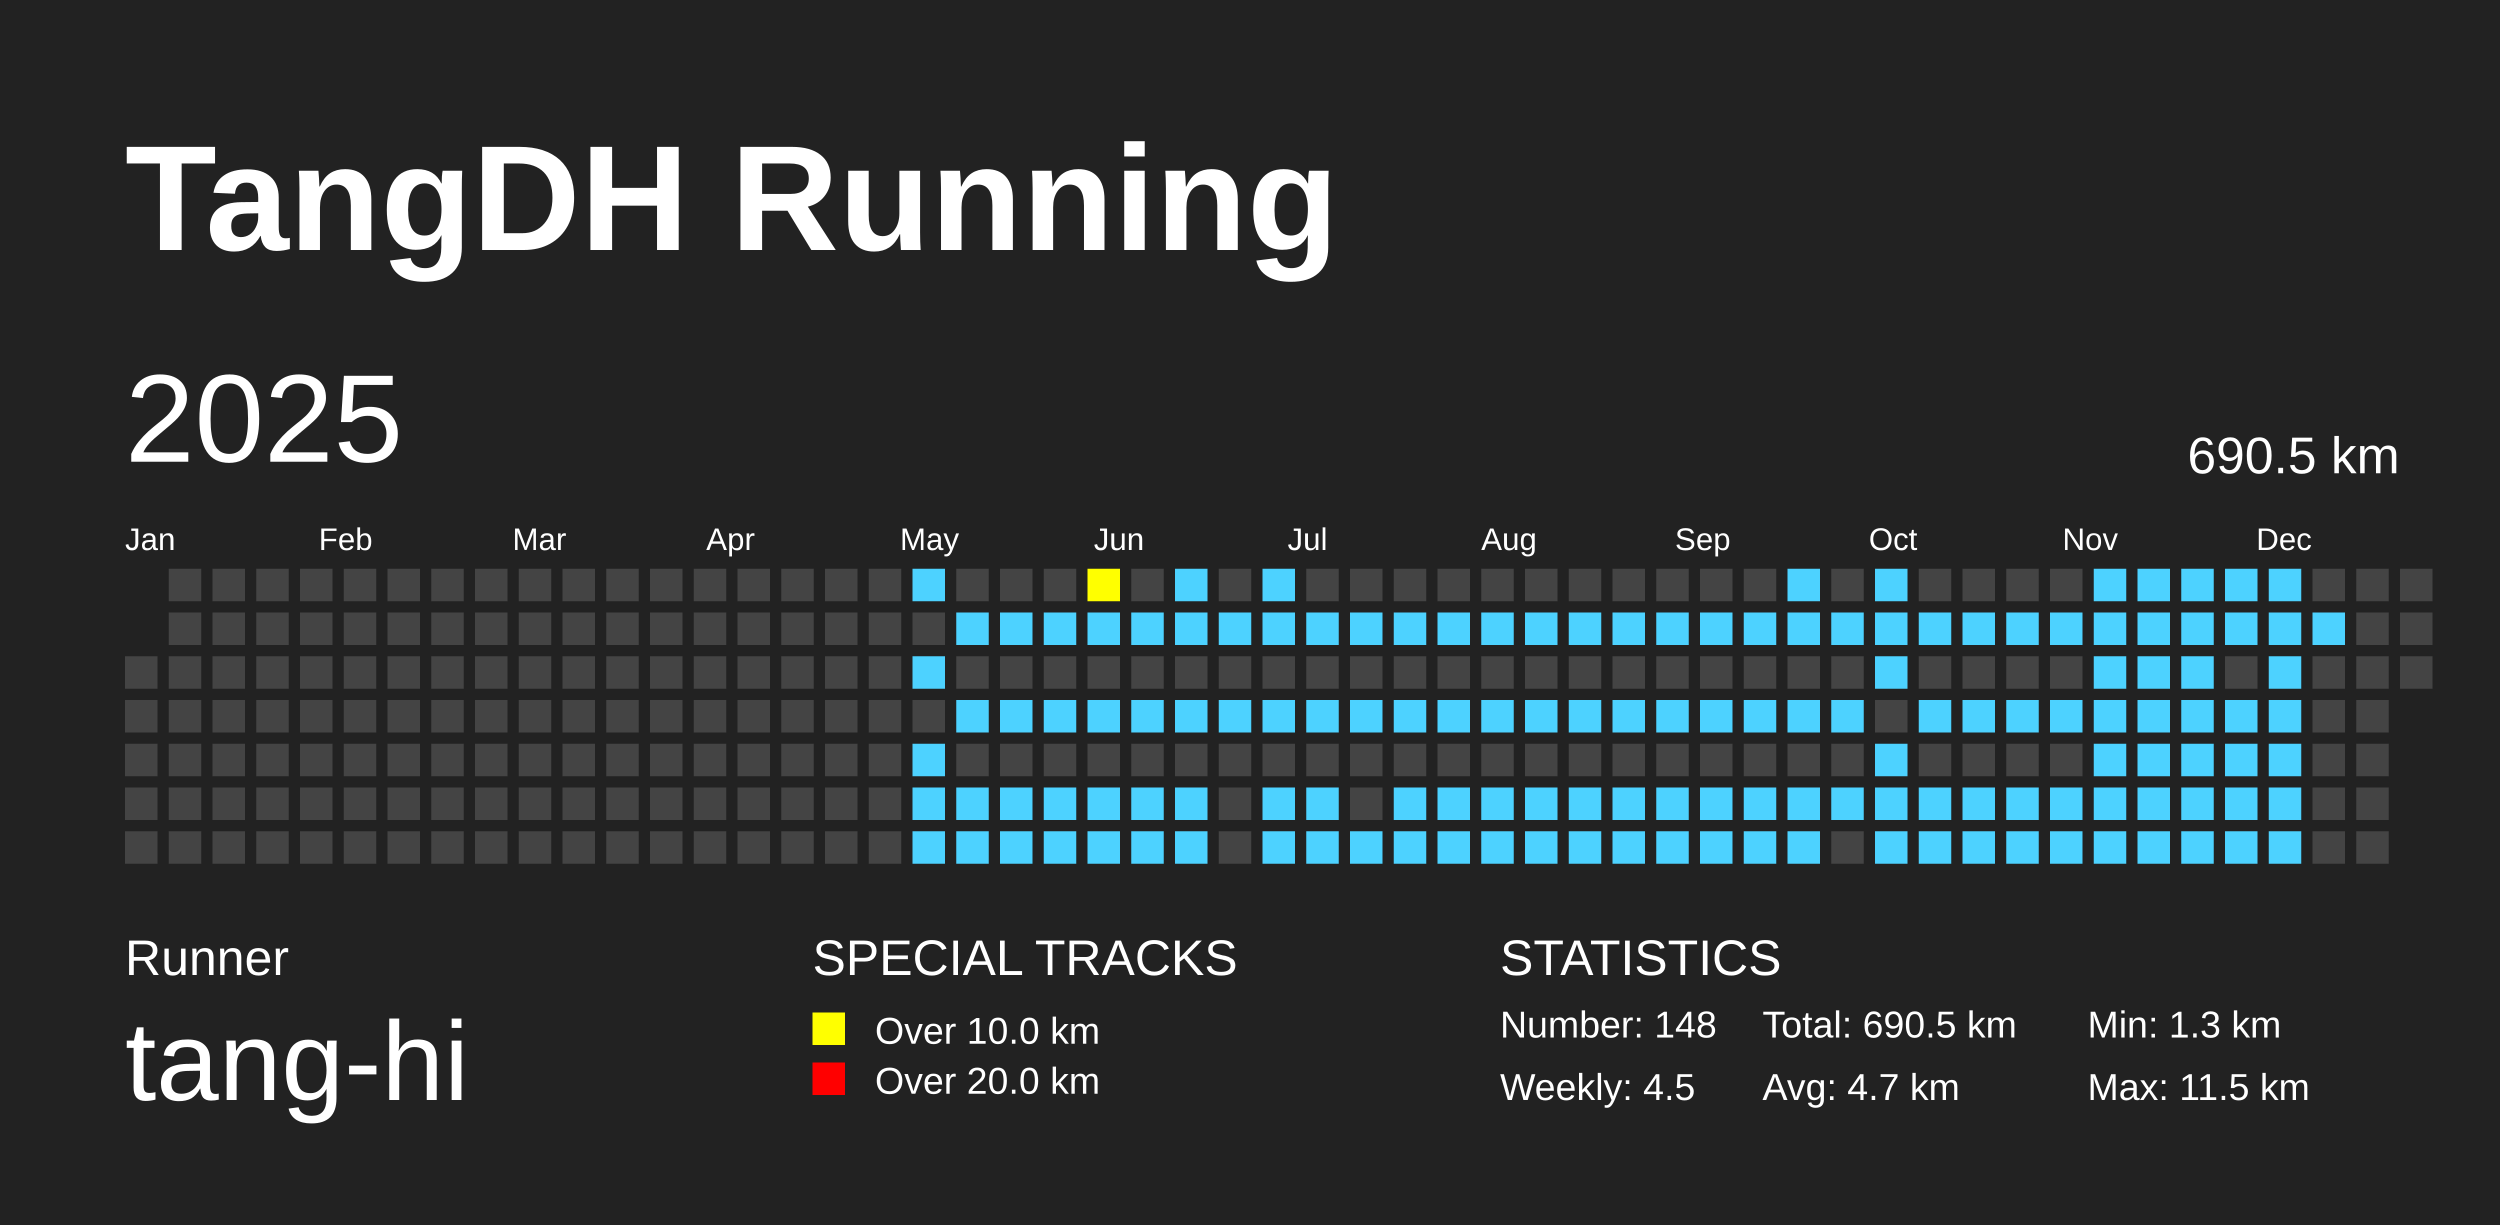
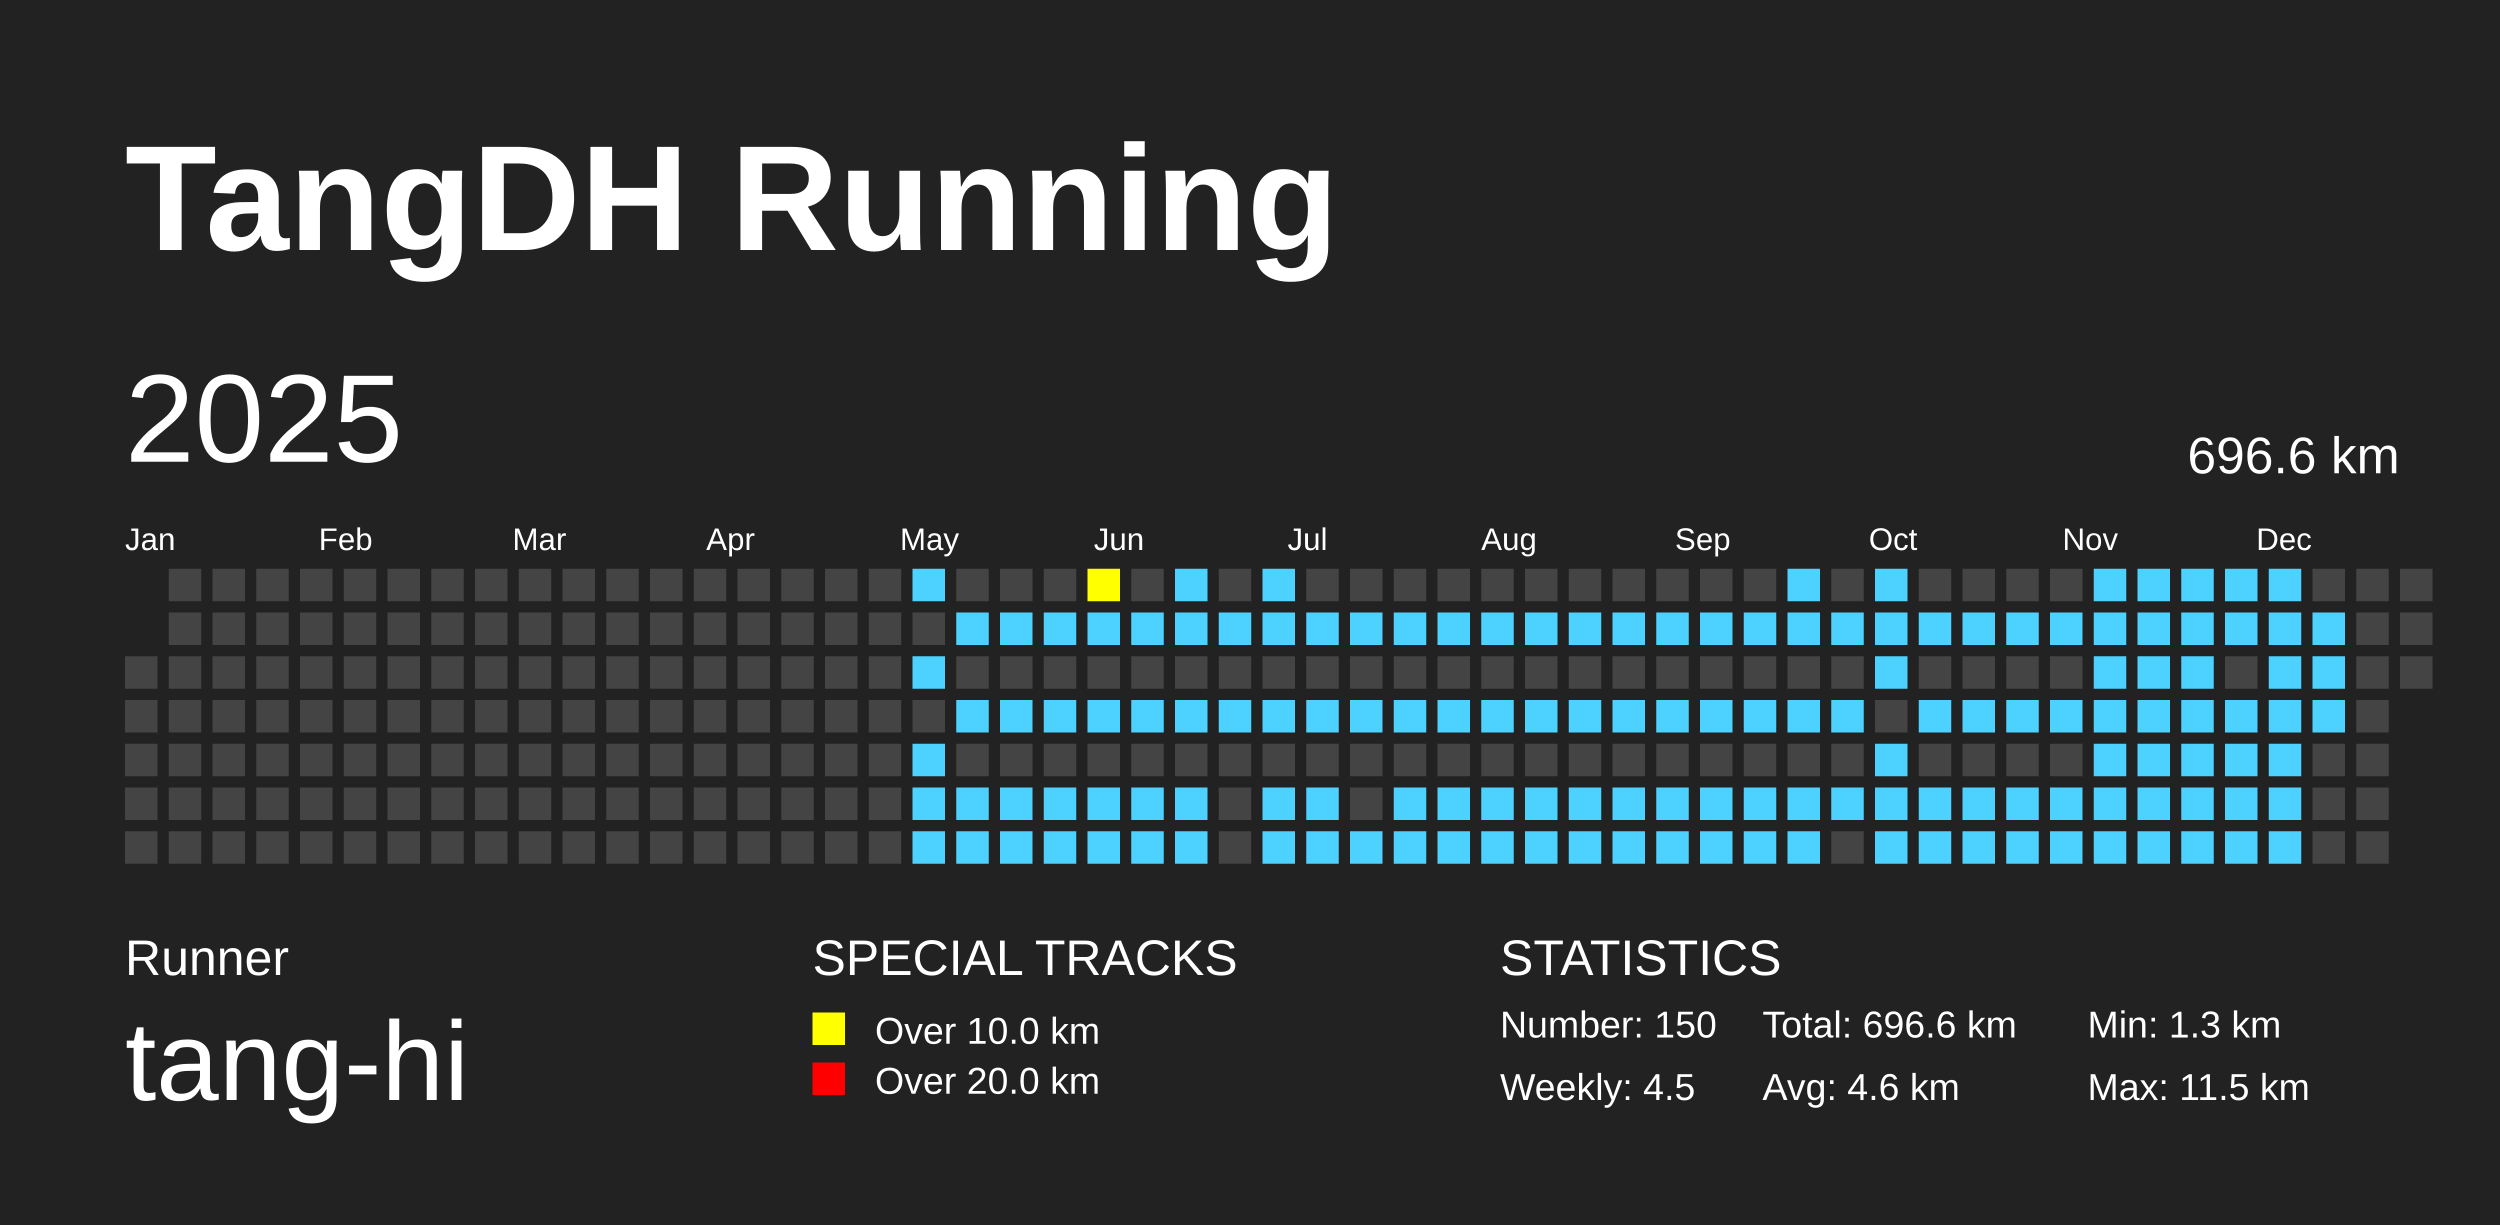
<svg xmlns="http://www.w3.org/2000/svg" baseProfile="full" height="98mm" version="1.1" viewBox="0,0,200,98" width="200mm">
  <defs />
  <rect fill="#222222" height="98" width="200" x="0" y="0" />
  <text fill="#FFFFFF" style="font-size:12px; font-family:Arial; font-weight:bold;" x="10" y="20">TangDH Running</text>
  <text fill="#FFFFFF" style="font-size:4px; font-family:Arial" x="10" y="78">Runner</text>
  <text fill="#FFFFFF" style="font-size:9px; font-family:Arial" x="10" y="88">tang-hi</text>
  <text fill="#FFFFFF" style="font-size:4px; font-family:Arial" x="65" y="78">SPECIAL TRACKS</text>
  <rect fill="yellow" height="2.6" width="2.6" x="65" y="81" />
  <text fill="#FFFFFF" style="font-size:3px; font-family:Arial" x="70" y="83.5">Over 10.0 km</text>
  <rect fill="red" height="2.6" width="2.6" x="65" y="85" />
  <text fill="#FFFFFF" style="font-size:3px; font-family:Arial" x="70" y="87.5">Over 20.0 km</text>
  <text fill="#FFFFFF" style="font-size:4px; font-family:Arial" x="120" y="78">STATISTICS</text>
-   <text fill="#FFFFFF" style="font-size:3px; font-family:Arial" x="120" y="83">Number: 148</text>
+   <text fill="#FFFFFF" style="font-size:3px; font-family:Arial" x="120" y="83">Number: 150</text>
  <text fill="#FFFFFF" style="font-size:3px; font-family:Arial" x="120" y="88">Weekly: 4.5</text>
-   <text fill="#FFFFFF" style="font-size:3px; font-family:Arial" x="141" y="83">Total: 690.5 km</text>
-   <text fill="#FFFFFF" style="font-size:3px; font-family:Arial" x="141" y="88">Avg: 4.7 km</text>
+   <text fill="#FFFFFF" style="font-size:3px; font-family:Arial" x="141" y="83">Total: 696.6 km</text>
+   <text fill="#FFFFFF" style="font-size:3px; font-family:Arial" x="141" y="88">Avg: 4.6 km</text>
  <text fill="#FFFFFF" style="font-size:3px; font-family:Arial" x="167" y="83">Min: 1.3 km</text>
  <text fill="#FFFFFF" style="font-size:3px; font-family:Arial" x="167" y="88">Max: 11.5 km</text>
  <text dominant-baseline="hanging" fill="#FFFFFF" style="font-size:10.0px; font-family:Arial;" x="10" y="30">2025</text>
-   <text dominant-baseline="hanging" fill="#FFFFFF" style="font-size:4.125px; font-family:Arial;" x="175" y="35">690.5 km</text>
+   <text dominant-baseline="hanging" fill="#FFFFFF" style="font-size:4.125px; font-family:Arial;" x="175" y="35">696.6 km</text>
  <text fill="#FFFFFF" style="font-size:2.5px; font-family:Arial" x="10.0" y="44">Jan</text>
  <text fill="#FFFFFF" style="font-size:2.5px; font-family:Arial" x="25.5" y="44">Feb</text>
  <text fill="#FFFFFF" style="font-size:2.5px; font-family:Arial" x="41.0" y="44">Mar</text>
  <text fill="#FFFFFF" style="font-size:2.5px; font-family:Arial" x="56.5" y="44">Apr</text>
  <text fill="#FFFFFF" style="font-size:2.5px; font-family:Arial" x="72.0" y="44">May</text>
  <text fill="#FFFFFF" style="font-size:2.5px; font-family:Arial" x="87.5" y="44">Jun</text>
  <text fill="#FFFFFF" style="font-size:2.5px; font-family:Arial" x="103.0" y="44">Jul</text>
  <text fill="#FFFFFF" style="font-size:2.5px; font-family:Arial" x="118.5" y="44">Aug</text>
  <text fill="#FFFFFF" style="font-size:2.5px; font-family:Arial" x="134.0" y="44">Sep</text>
  <text fill="#FFFFFF" style="font-size:2.5px; font-family:Arial" x="149.5" y="44">Oct</text>
  <text fill="#FFFFFF" style="font-size:2.5px; font-family:Arial" x="165.0" y="44">Nov</text>
  <text fill="#FFFFFF" style="font-size:2.5px; font-family:Arial" x="180.5" y="44">Dec</text>
  <rect fill="#444444" height="2.6" width="2.6" x="10.0" y="52.5" />
  <rect fill="#444444" height="2.6" width="2.6" x="10.0" y="56.0" />
  <rect fill="#444444" height="2.6" width="2.6" x="10.0" y="59.5" />
  <rect fill="#444444" height="2.6" width="2.6" x="10.0" y="63.0" />
  <rect fill="#444444" height="2.6" width="2.6" x="10.0" y="66.5" />
  <rect fill="#444444" height="2.6" width="2.6" x="13.5" y="45.5" />
  <rect fill="#444444" height="2.6" width="2.6" x="13.5" y="49.0" />
  <rect fill="#444444" height="2.6" width="2.6" x="13.5" y="52.5" />
  <rect fill="#444444" height="2.6" width="2.6" x="13.5" y="56.0" />
  <rect fill="#444444" height="2.6" width="2.6" x="13.5" y="59.5" />
  <rect fill="#444444" height="2.6" width="2.6" x="13.5" y="63.0" />
  <rect fill="#444444" height="2.6" width="2.6" x="13.5" y="66.5" />
  <rect fill="#444444" height="2.6" width="2.6" x="17.0" y="45.5" />
  <rect fill="#444444" height="2.6" width="2.6" x="17.0" y="49.0" />
  <rect fill="#444444" height="2.6" width="2.6" x="17.0" y="52.5" />
  <rect fill="#444444" height="2.6" width="2.6" x="17.0" y="56.0" />
  <rect fill="#444444" height="2.6" width="2.6" x="17.0" y="59.5" />
  <rect fill="#444444" height="2.6" width="2.6" x="17.0" y="63.0" />
  <rect fill="#444444" height="2.6" width="2.6" x="17.0" y="66.5" />
  <rect fill="#444444" height="2.6" width="2.6" x="20.5" y="45.5" />
  <rect fill="#444444" height="2.6" width="2.6" x="20.5" y="49.0" />
  <rect fill="#444444" height="2.6" width="2.6" x="20.5" y="52.5" />
  <rect fill="#444444" height="2.6" width="2.6" x="20.5" y="56.0" />
  <rect fill="#444444" height="2.6" width="2.6" x="20.5" y="59.5" />
  <rect fill="#444444" height="2.6" width="2.6" x="20.5" y="63.0" />
  <rect fill="#444444" height="2.6" width="2.6" x="20.5" y="66.5" />
  <rect fill="#444444" height="2.6" width="2.6" x="24.0" y="45.5" />
  <rect fill="#444444" height="2.6" width="2.6" x="24.0" y="49.0" />
  <rect fill="#444444" height="2.6" width="2.6" x="24.0" y="52.5" />
  <rect fill="#444444" height="2.6" width="2.6" x="24.0" y="56.0" />
  <rect fill="#444444" height="2.6" width="2.6" x="24.0" y="59.5" />
  <rect fill="#444444" height="2.6" width="2.6" x="24.0" y="63.0" />
  <rect fill="#444444" height="2.6" width="2.6" x="24.0" y="66.5" />
  <rect fill="#444444" height="2.6" width="2.6" x="27.5" y="45.5" />
  <rect fill="#444444" height="2.6" width="2.6" x="27.5" y="49.0" />
  <rect fill="#444444" height="2.6" width="2.6" x="27.5" y="52.5" />
  <rect fill="#444444" height="2.6" width="2.6" x="27.5" y="56.0" />
  <rect fill="#444444" height="2.6" width="2.6" x="27.5" y="59.5" />
  <rect fill="#444444" height="2.6" width="2.6" x="27.5" y="63.0" />
  <rect fill="#444444" height="2.6" width="2.6" x="27.5" y="66.5" />
  <rect fill="#444444" height="2.6" width="2.6" x="31.0" y="45.5" />
  <rect fill="#444444" height="2.6" width="2.6" x="31.0" y="49.0" />
  <rect fill="#444444" height="2.6" width="2.6" x="31.0" y="52.5" />
  <rect fill="#444444" height="2.6" width="2.6" x="31.0" y="56.0" />
  <rect fill="#444444" height="2.6" width="2.6" x="31.0" y="59.5" />
  <rect fill="#444444" height="2.6" width="2.6" x="31.0" y="63.0" />
  <rect fill="#444444" height="2.6" width="2.6" x="31.0" y="66.5" />
  <rect fill="#444444" height="2.6" width="2.6" x="34.5" y="45.5" />
  <rect fill="#444444" height="2.6" width="2.6" x="34.5" y="49.0" />
  <rect fill="#444444" height="2.6" width="2.6" x="34.5" y="52.5" />
  <rect fill="#444444" height="2.6" width="2.6" x="34.5" y="56.0" />
  <rect fill="#444444" height="2.6" width="2.6" x="34.5" y="59.5" />
  <rect fill="#444444" height="2.6" width="2.6" x="34.5" y="63.0" />
  <rect fill="#444444" height="2.6" width="2.6" x="34.5" y="66.5" />
  <rect fill="#444444" height="2.6" width="2.6" x="38.0" y="45.5" />
  <rect fill="#444444" height="2.6" width="2.6" x="38.0" y="49.0" />
  <rect fill="#444444" height="2.6" width="2.6" x="38.0" y="52.5" />
  <rect fill="#444444" height="2.6" width="2.6" x="38.0" y="56.0" />
  <rect fill="#444444" height="2.6" width="2.6" x="38.0" y="59.5" />
  <rect fill="#444444" height="2.6" width="2.6" x="38.0" y="63.0" />
  <rect fill="#444444" height="2.6" width="2.6" x="38.0" y="66.5" />
  <rect fill="#444444" height="2.6" width="2.6" x="41.5" y="45.5" />
  <rect fill="#444444" height="2.6" width="2.6" x="41.5" y="49.0" />
  <rect fill="#444444" height="2.6" width="2.6" x="41.5" y="52.5" />
  <rect fill="#444444" height="2.6" width="2.6" x="41.5" y="56.0" />
  <rect fill="#444444" height="2.6" width="2.6" x="41.5" y="59.5" />
  <rect fill="#444444" height="2.6" width="2.6" x="41.5" y="63.0" />
  <rect fill="#444444" height="2.6" width="2.6" x="41.5" y="66.5" />
  <rect fill="#444444" height="2.6" width="2.6" x="45.0" y="45.5" />
  <rect fill="#444444" height="2.6" width="2.6" x="45.0" y="49.0" />
  <rect fill="#444444" height="2.6" width="2.6" x="45.0" y="52.5" />
  <rect fill="#444444" height="2.6" width="2.6" x="45.0" y="56.0" />
  <rect fill="#444444" height="2.6" width="2.6" x="45.0" y="59.5" />
  <rect fill="#444444" height="2.6" width="2.6" x="45.0" y="63.0" />
  <rect fill="#444444" height="2.6" width="2.6" x="45.0" y="66.5" />
  <rect fill="#444444" height="2.6" width="2.6" x="48.5" y="45.5" />
  <rect fill="#444444" height="2.6" width="2.6" x="48.5" y="49.0" />
  <rect fill="#444444" height="2.6" width="2.6" x="48.5" y="52.5" />
  <rect fill="#444444" height="2.6" width="2.6" x="48.5" y="56.0" />
  <rect fill="#444444" height="2.6" width="2.6" x="48.5" y="59.5" />
  <rect fill="#444444" height="2.6" width="2.6" x="48.5" y="63.0" />
  <rect fill="#444444" height="2.6" width="2.6" x="48.5" y="66.5" />
  <rect fill="#444444" height="2.6" width="2.6" x="52.0" y="45.5" />
  <rect fill="#444444" height="2.6" width="2.6" x="52.0" y="49.0" />
  <rect fill="#444444" height="2.6" width="2.6" x="52.0" y="52.5" />
  <rect fill="#444444" height="2.6" width="2.6" x="52.0" y="56.0" />
  <rect fill="#444444" height="2.6" width="2.6" x="52.0" y="59.5" />
  <rect fill="#444444" height="2.6" width="2.6" x="52.0" y="63.0" />
  <rect fill="#444444" height="2.6" width="2.6" x="52.0" y="66.5" />
  <rect fill="#444444" height="2.6" width="2.6" x="55.5" y="45.5" />
  <rect fill="#444444" height="2.6" width="2.6" x="55.5" y="49.0" />
  <rect fill="#444444" height="2.6" width="2.6" x="55.5" y="52.5" />
  <rect fill="#444444" height="2.6" width="2.6" x="55.5" y="56.0" />
  <rect fill="#444444" height="2.6" width="2.6" x="55.5" y="59.5" />
  <rect fill="#444444" height="2.6" width="2.6" x="55.5" y="63.0" />
  <rect fill="#444444" height="2.6" width="2.6" x="55.5" y="66.5" />
  <rect fill="#444444" height="2.6" width="2.6" x="59.0" y="45.5" />
  <rect fill="#444444" height="2.6" width="2.6" x="59.0" y="49.0" />
  <rect fill="#444444" height="2.6" width="2.6" x="59.0" y="52.5" />
  <rect fill="#444444" height="2.6" width="2.6" x="59.0" y="56.0" />
  <rect fill="#444444" height="2.6" width="2.6" x="59.0" y="59.5" />
  <rect fill="#444444" height="2.6" width="2.6" x="59.0" y="63.0" />
  <rect fill="#444444" height="2.6" width="2.6" x="59.0" y="66.5" />
  <rect fill="#444444" height="2.6" width="2.6" x="62.5" y="45.5" />
  <rect fill="#444444" height="2.6" width="2.6" x="62.5" y="49.0" />
  <rect fill="#444444" height="2.6" width="2.6" x="62.5" y="52.5" />
  <rect fill="#444444" height="2.6" width="2.6" x="62.5" y="56.0" />
  <rect fill="#444444" height="2.6" width="2.6" x="62.5" y="59.5" />
  <rect fill="#444444" height="2.6" width="2.6" x="62.5" y="63.0" />
  <rect fill="#444444" height="2.6" width="2.6" x="62.5" y="66.5" />
  <rect fill="#444444" height="2.6" width="2.6" x="66.0" y="45.5" />
  <rect fill="#444444" height="2.6" width="2.6" x="66.0" y="49.0" />
  <rect fill="#444444" height="2.6" width="2.6" x="66.0" y="52.5" />
  <rect fill="#444444" height="2.6" width="2.6" x="66.0" y="56.0" />
  <rect fill="#444444" height="2.6" width="2.6" x="66.0" y="59.5" />
  <rect fill="#444444" height="2.6" width="2.6" x="66.0" y="63.0" />
  <rect fill="#444444" height="2.6" width="2.6" x="66.0" y="66.5" />
  <rect fill="#444444" height="2.6" width="2.6" x="69.5" y="45.5" />
  <rect fill="#444444" height="2.6" width="2.6" x="69.5" y="49.0" />
  <rect fill="#444444" height="2.6" width="2.6" x="69.5" y="52.5" />
  <rect fill="#444444" height="2.6" width="2.6" x="69.5" y="56.0" />
  <rect fill="#444444" height="2.6" width="2.6" x="69.5" y="59.5" />
  <rect fill="#444444" height="2.6" width="2.6" x="69.5" y="63.0" />
  <rect fill="#444444" height="2.6" width="2.6" x="69.5" y="66.5" />
  <rect fill="#4DD2FF" height="2.6" width="2.6" x="73.0" y="45.5" />
  <rect fill="#444444" height="2.6" width="2.6" x="73.0" y="49.0" />
  <rect fill="#4DD2FF" height="2.6" width="2.6" x="73.0" y="52.5" />
  <rect fill="#444444" height="2.6" width="2.6" x="73.0" y="56.0" />
  <rect fill="#4DD2FF" height="2.6" width="2.6" x="73.0" y="59.5" />
  <rect fill="#4DD2FF" height="2.6" width="2.6" x="73.0" y="63.0" />
  <rect fill="#4DD2FF" height="2.6" width="2.6" x="73.0" y="66.5" />
  <rect fill="#444444" height="2.6" width="2.6" x="76.5" y="45.5" />
  <rect fill="#4DD2FF" height="2.6" width="2.6" x="76.5" y="49.0" />
  <rect fill="#444444" height="2.6" width="2.6" x="76.5" y="52.5" />
  <rect fill="#4DD2FF" height="2.6" width="2.6" x="76.5" y="56.0" />
  <rect fill="#444444" height="2.6" width="2.6" x="76.5" y="59.5" />
  <rect fill="#4DD2FF" height="2.6" width="2.6" x="76.5" y="63.0" />
  <rect fill="#4DD2FF" height="2.6" width="2.6" x="76.5" y="66.5" />
  <rect fill="#444444" height="2.6" width="2.6" x="80.0" y="45.5" />
  <rect fill="#4DD2FF" height="2.6" width="2.6" x="80.0" y="49.0" />
  <rect fill="#444444" height="2.6" width="2.6" x="80.0" y="52.5" />
  <rect fill="#4DD2FF" height="2.6" width="2.6" x="80.0" y="56.0" />
  <rect fill="#444444" height="2.6" width="2.6" x="80.0" y="59.5" />
  <rect fill="#4DD2FF" height="2.6" width="2.6" x="80.0" y="63.0" />
  <rect fill="#4DD2FF" height="2.6" width="2.6" x="80.0" y="66.5" />
  <rect fill="#444444" height="2.6" width="2.6" x="83.5" y="45.5" />
  <rect fill="#4DD2FF" height="2.6" width="2.6" x="83.5" y="49.0" />
  <rect fill="#444444" height="2.6" width="2.6" x="83.5" y="52.5" />
  <rect fill="#4DD2FF" height="2.6" width="2.6" x="83.5" y="56.0" />
  <rect fill="#444444" height="2.6" width="2.6" x="83.5" y="59.5" />
  <rect fill="#4DD2FF" height="2.6" width="2.6" x="83.5" y="63.0" />
  <rect fill="#4DD2FF" height="2.6" width="2.6" x="83.5" y="66.5" />
  <rect fill="yellow" height="2.6" width="2.6" x="87.0" y="45.5" />
  <rect fill="#4DD2FF" height="2.6" width="2.6" x="87.0" y="49.0" />
  <rect fill="#444444" height="2.6" width="2.6" x="87.0" y="52.5" />
  <rect fill="#4DD2FF" height="2.6" width="2.6" x="87.0" y="56.0" />
  <rect fill="#444444" height="2.6" width="2.6" x="87.0" y="59.5" />
  <rect fill="#4DD2FF" height="2.6" width="2.6" x="87.0" y="63.0" />
  <rect fill="#4DD2FF" height="2.6" width="2.6" x="87.0" y="66.5" />
  <rect fill="#444444" height="2.6" width="2.6" x="90.5" y="45.5" />
  <rect fill="#4DD2FF" height="2.6" width="2.6" x="90.5" y="49.0" />
  <rect fill="#444444" height="2.6" width="2.6" x="90.5" y="52.5" />
  <rect fill="#4DD2FF" height="2.6" width="2.6" x="90.5" y="56.0" />
  <rect fill="#444444" height="2.6" width="2.6" x="90.5" y="59.5" />
  <rect fill="#4DD2FF" height="2.6" width="2.6" x="90.5" y="63.0" />
  <rect fill="#4DD2FF" height="2.6" width="2.6" x="90.5" y="66.5" />
  <rect fill="#4DD2FF" height="2.6" width="2.6" x="94.0" y="45.5" />
  <rect fill="#4DD2FF" height="2.6" width="2.6" x="94.0" y="49.0" />
  <rect fill="#444444" height="2.6" width="2.6" x="94.0" y="52.5" />
  <rect fill="#4DD2FF" height="2.6" width="2.6" x="94.0" y="56.0" />
  <rect fill="#444444" height="2.6" width="2.6" x="94.0" y="59.5" />
  <rect fill="#4DD2FF" height="2.6" width="2.6" x="94.0" y="63.0" />
  <rect fill="#4DD2FF" height="2.6" width="2.6" x="94.0" y="66.5" />
  <rect fill="#444444" height="2.6" width="2.6" x="97.5" y="45.5" />
  <rect fill="#4DD2FF" height="2.6" width="2.6" x="97.5" y="49.0" />
  <rect fill="#444444" height="2.6" width="2.6" x="97.5" y="52.5" />
  <rect fill="#4DD2FF" height="2.6" width="2.6" x="97.5" y="56.0" />
  <rect fill="#444444" height="2.6" width="2.6" x="97.5" y="59.5" />
  <rect fill="#444444" height="2.6" width="2.6" x="97.5" y="63.0" />
  <rect fill="#444444" height="2.6" width="2.6" x="97.5" y="66.5" />
  <rect fill="#4DD2FF" height="2.6" width="2.6" x="101.0" y="45.5" />
  <rect fill="#4DD2FF" height="2.6" width="2.6" x="101.0" y="49.0" />
  <rect fill="#444444" height="2.6" width="2.6" x="101.0" y="52.5" />
  <rect fill="#4DD2FF" height="2.6" width="2.6" x="101.0" y="56.0" />
  <rect fill="#444444" height="2.6" width="2.6" x="101.0" y="59.5" />
  <rect fill="#4DD2FF" height="2.6" width="2.6" x="101.0" y="63.0" />
  <rect fill="#4DD2FF" height="2.6" width="2.6" x="101.0" y="66.5" />
  <rect fill="#444444" height="2.6" width="2.6" x="104.5" y="45.5" />
  <rect fill="#4DD2FF" height="2.6" width="2.6" x="104.5" y="49.0" />
  <rect fill="#444444" height="2.6" width="2.6" x="104.5" y="52.5" />
  <rect fill="#4DD2FF" height="2.6" width="2.6" x="104.5" y="56.0" />
  <rect fill="#444444" height="2.6" width="2.6" x="104.5" y="59.5" />
  <rect fill="#4DD2FF" height="2.6" width="2.6" x="104.5" y="63.0" />
  <rect fill="#4DD2FF" height="2.6" width="2.6" x="104.5" y="66.5" />
  <rect fill="#444444" height="2.6" width="2.6" x="108.0" y="45.5" />
  <rect fill="#4DD2FF" height="2.6" width="2.6" x="108.0" y="49.0" />
  <rect fill="#444444" height="2.6" width="2.6" x="108.0" y="52.5" />
  <rect fill="#4DD2FF" height="2.6" width="2.6" x="108.0" y="56.0" />
  <rect fill="#444444" height="2.6" width="2.6" x="108.0" y="59.5" />
  <rect fill="#444444" height="2.6" width="2.6" x="108.0" y="63.0" />
  <rect fill="#4DD2FF" height="2.6" width="2.6" x="108.0" y="66.5" />
  <rect fill="#444444" height="2.6" width="2.6" x="111.5" y="45.5" />
  <rect fill="#4DD2FF" height="2.6" width="2.6" x="111.5" y="49.0" />
  <rect fill="#444444" height="2.6" width="2.6" x="111.5" y="52.5" />
  <rect fill="#4DD2FF" height="2.6" width="2.6" x="111.5" y="56.0" />
  <rect fill="#444444" height="2.6" width="2.6" x="111.5" y="59.5" />
  <rect fill="#4DD2FF" height="2.6" width="2.6" x="111.5" y="63.0" />
  <rect fill="#4DD2FF" height="2.6" width="2.6" x="111.5" y="66.5" />
  <rect fill="#444444" height="2.6" width="2.6" x="115.0" y="45.5" />
  <rect fill="#4DD2FF" height="2.6" width="2.6" x="115.0" y="49.0" />
  <rect fill="#444444" height="2.6" width="2.6" x="115.0" y="52.5" />
  <rect fill="#4DD2FF" height="2.6" width="2.6" x="115.0" y="56.0" />
  <rect fill="#444444" height="2.6" width="2.6" x="115.0" y="59.5" />
  <rect fill="#4DD2FF" height="2.6" width="2.6" x="115.0" y="63.0" />
  <rect fill="#4DD2FF" height="2.6" width="2.6" x="115.0" y="66.5" />
  <rect fill="#444444" height="2.6" width="2.6" x="118.5" y="45.5" />
  <rect fill="#4DD2FF" height="2.6" width="2.6" x="118.5" y="49.0" />
  <rect fill="#444444" height="2.6" width="2.6" x="118.5" y="52.5" />
  <rect fill="#4DD2FF" height="2.6" width="2.6" x="118.5" y="56.0" />
  <rect fill="#444444" height="2.6" width="2.6" x="118.5" y="59.5" />
  <rect fill="#4DD2FF" height="2.6" width="2.6" x="118.5" y="63.0" />
  <rect fill="#4DD2FF" height="2.6" width="2.6" x="118.5" y="66.5" />
  <rect fill="#444444" height="2.6" width="2.6" x="122.0" y="45.5" />
  <rect fill="#4DD2FF" height="2.6" width="2.6" x="122.0" y="49.0" />
  <rect fill="#444444" height="2.6" width="2.6" x="122.0" y="52.5" />
  <rect fill="#4DD2FF" height="2.6" width="2.6" x="122.0" y="56.0" />
  <rect fill="#444444" height="2.6" width="2.6" x="122.0" y="59.5" />
  <rect fill="#4DD2FF" height="2.6" width="2.6" x="122.0" y="63.0" />
  <rect fill="#4DD2FF" height="2.6" width="2.6" x="122.0" y="66.5" />
  <rect fill="#444444" height="2.6" width="2.6" x="125.5" y="45.5" />
  <rect fill="#4DD2FF" height="2.6" width="2.6" x="125.5" y="49.0" />
  <rect fill="#444444" height="2.6" width="2.6" x="125.5" y="52.5" />
  <rect fill="#4DD2FF" height="2.6" width="2.6" x="125.5" y="56.0" />
  <rect fill="#444444" height="2.6" width="2.6" x="125.5" y="59.5" />
  <rect fill="#4DD2FF" height="2.6" width="2.6" x="125.5" y="63.0" />
  <rect fill="#4DD2FF" height="2.6" width="2.6" x="125.5" y="66.5" />
  <rect fill="#444444" height="2.6" width="2.6" x="129.0" y="45.5" />
  <rect fill="#4DD2FF" height="2.6" width="2.6" x="129.0" y="49.0" />
  <rect fill="#444444" height="2.6" width="2.6" x="129.0" y="52.5" />
  <rect fill="#4DD2FF" height="2.6" width="2.6" x="129.0" y="56.0" />
  <rect fill="#444444" height="2.6" width="2.6" x="129.0" y="59.5" />
  <rect fill="#4DD2FF" height="2.6" width="2.6" x="129.0" y="63.0" />
  <rect fill="#4DD2FF" height="2.6" width="2.6" x="129.0" y="66.5" />
  <rect fill="#444444" height="2.6" width="2.6" x="132.5" y="45.5" />
  <rect fill="#4DD2FF" height="2.6" width="2.6" x="132.5" y="49.0" />
  <rect fill="#444444" height="2.6" width="2.6" x="132.5" y="52.5" />
  <rect fill="#4DD2FF" height="2.6" width="2.6" x="132.5" y="56.0" />
  <rect fill="#444444" height="2.6" width="2.6" x="132.5" y="59.5" />
  <rect fill="#4DD2FF" height="2.6" width="2.6" x="132.5" y="63.0" />
  <rect fill="#4DD2FF" height="2.6" width="2.6" x="132.5" y="66.5" />
  <rect fill="#444444" height="2.6" width="2.6" x="136.0" y="45.5" />
  <rect fill="#4DD2FF" height="2.6" width="2.6" x="136.0" y="49.0" />
  <rect fill="#444444" height="2.6" width="2.6" x="136.0" y="52.5" />
  <rect fill="#4DD2FF" height="2.6" width="2.6" x="136.0" y="56.0" />
  <rect fill="#444444" height="2.6" width="2.6" x="136.0" y="59.5" />
  <rect fill="#4DD2FF" height="2.6" width="2.6" x="136.0" y="63.0" />
  <rect fill="#4DD2FF" height="2.6" width="2.6" x="136.0" y="66.5" />
  <rect fill="#444444" height="2.6" width="2.6" x="139.5" y="45.5" />
  <rect fill="#4DD2FF" height="2.6" width="2.6" x="139.5" y="49.0" />
  <rect fill="#444444" height="2.6" width="2.6" x="139.5" y="52.5" />
  <rect fill="#4DD2FF" height="2.6" width="2.6" x="139.5" y="56.0" />
  <rect fill="#444444" height="2.6" width="2.6" x="139.5" y="59.5" />
  <rect fill="#4DD2FF" height="2.6" width="2.6" x="139.5" y="63.0" />
  <rect fill="#4DD2FF" height="2.6" width="2.6" x="139.5" y="66.5" />
  <rect fill="#4DD2FF" height="2.6" width="2.6" x="143.0" y="45.5" />
  <rect fill="#4DD2FF" height="2.6" width="2.6" x="143.0" y="49.0" />
  <rect fill="#444444" height="2.6" width="2.6" x="143.0" y="52.5" />
  <rect fill="#4DD2FF" height="2.6" width="2.6" x="143.0" y="56.0" />
  <rect fill="#444444" height="2.6" width="2.6" x="143.0" y="59.5" />
  <rect fill="#4DD2FF" height="2.6" width="2.6" x="143.0" y="63.0" />
  <rect fill="#4DD2FF" height="2.6" width="2.6" x="143.0" y="66.5" />
  <rect fill="#444444" height="2.6" width="2.6" x="146.5" y="45.5" />
  <rect fill="#4DD2FF" height="2.6" width="2.6" x="146.5" y="49.0" />
  <rect fill="#444444" height="2.6" width="2.6" x="146.5" y="52.5" />
  <rect fill="#4DD2FF" height="2.6" width="2.6" x="146.5" y="56.0" />
  <rect fill="#444444" height="2.6" width="2.6" x="146.5" y="59.5" />
  <rect fill="#4DD2FF" height="2.6" width="2.6" x="146.5" y="63.0" />
  <rect fill="#444444" height="2.6" width="2.6" x="146.5" y="66.5" />
  <rect fill="#4DD2FF" height="2.6" width="2.6" x="150.0" y="45.5" />
  <rect fill="#4DD2FF" height="2.6" width="2.6" x="150.0" y="49.0" />
  <rect fill="#4DD2FF" height="2.6" width="2.6" x="150.0" y="52.5" />
  <rect fill="#444444" height="2.6" width="2.6" x="150.0" y="56.0" />
  <rect fill="#4DD2FF" height="2.6" width="2.6" x="150.0" y="59.5" />
  <rect fill="#4DD2FF" height="2.6" width="2.6" x="150.0" y="63.0" />
  <rect fill="#4DD2FF" height="2.6" width="2.6" x="150.0" y="66.5" />
  <rect fill="#444444" height="2.6" width="2.6" x="153.5" y="45.5" />
  <rect fill="#4DD2FF" height="2.6" width="2.6" x="153.5" y="49.0" />
  <rect fill="#444444" height="2.6" width="2.6" x="153.5" y="52.5" />
  <rect fill="#4DD2FF" height="2.6" width="2.6" x="153.5" y="56.0" />
  <rect fill="#444444" height="2.6" width="2.6" x="153.5" y="59.5" />
  <rect fill="#4DD2FF" height="2.6" width="2.6" x="153.5" y="63.0" />
  <rect fill="#4DD2FF" height="2.6" width="2.6" x="153.5" y="66.5" />
  <rect fill="#444444" height="2.6" width="2.6" x="157.0" y="45.5" />
  <rect fill="#4DD2FF" height="2.6" width="2.6" x="157.0" y="49.0" />
  <rect fill="#444444" height="2.6" width="2.6" x="157.0" y="52.5" />
  <rect fill="#4DD2FF" height="2.6" width="2.6" x="157.0" y="56.0" />
  <rect fill="#444444" height="2.6" width="2.6" x="157.0" y="59.5" />
  <rect fill="#4DD2FF" height="2.6" width="2.6" x="157.0" y="63.0" />
  <rect fill="#4DD2FF" height="2.6" width="2.6" x="157.0" y="66.5" />
  <rect fill="#444444" height="2.6" width="2.6" x="160.5" y="45.5" />
  <rect fill="#4DD2FF" height="2.6" width="2.6" x="160.5" y="49.0" />
  <rect fill="#444444" height="2.6" width="2.6" x="160.5" y="52.5" />
  <rect fill="#4DD2FF" height="2.6" width="2.6" x="160.5" y="56.0" />
  <rect fill="#444444" height="2.6" width="2.6" x="160.5" y="59.5" />
  <rect fill="#4DD2FF" height="2.6" width="2.6" x="160.5" y="63.0" />
  <rect fill="#4DD2FF" height="2.6" width="2.6" x="160.5" y="66.5" />
  <rect fill="#444444" height="2.6" width="2.6" x="164.0" y="45.5" />
  <rect fill="#4DD2FF" height="2.6" width="2.6" x="164.0" y="49.0" />
  <rect fill="#444444" height="2.6" width="2.6" x="164.0" y="52.5" />
  <rect fill="#4DD2FF" height="2.6" width="2.6" x="164.0" y="56.0" />
  <rect fill="#444444" height="2.6" width="2.6" x="164.0" y="59.5" />
  <rect fill="#4DD2FF" height="2.6" width="2.6" x="164.0" y="63.0" />
  <rect fill="#4DD2FF" height="2.6" width="2.6" x="164.0" y="66.5" />
  <rect fill="#4DD2FF" height="2.6" width="2.6" x="167.5" y="45.5" />
  <rect fill="#4DD2FF" height="2.6" width="2.6" x="167.5" y="49.0" />
  <rect fill="#4DD2FF" height="2.6" width="2.6" x="167.5" y="52.5" />
  <rect fill="#4DD2FF" height="2.6" width="2.6" x="167.5" y="56.0" />
  <rect fill="#4DD2FF" height="2.6" width="2.6" x="167.5" y="59.5" />
  <rect fill="#4DD2FF" height="2.6" width="2.6" x="167.5" y="63.0" />
  <rect fill="#4DD2FF" height="2.6" width="2.6" x="167.5" y="66.5" />
  <rect fill="#4DD2FF" height="2.6" width="2.6" x="171.0" y="45.5" />
  <rect fill="#4DD2FF" height="2.6" width="2.6" x="171.0" y="49.0" />
  <rect fill="#4DD2FF" height="2.6" width="2.6" x="171.0" y="52.5" />
  <rect fill="#4DD2FF" height="2.6" width="2.6" x="171.0" y="56.0" />
  <rect fill="#4DD2FF" height="2.6" width="2.6" x="171.0" y="59.5" />
  <rect fill="#4DD2FF" height="2.6" width="2.6" x="171.0" y="63.0" />
  <rect fill="#4DD2FF" height="2.6" width="2.6" x="171.0" y="66.5" />
  <rect fill="#4DD2FF" height="2.6" width="2.6" x="174.5" y="45.5" />
  <rect fill="#4DD2FF" height="2.6" width="2.6" x="174.5" y="49.0" />
  <rect fill="#4DD2FF" height="2.6" width="2.6" x="174.5" y="52.5" />
  <rect fill="#4DD2FF" height="2.6" width="2.6" x="174.5" y="56.0" />
  <rect fill="#4DD2FF" height="2.6" width="2.6" x="174.5" y="59.5" />
  <rect fill="#4DD2FF" height="2.6" width="2.6" x="174.5" y="63.0" />
  <rect fill="#4DD2FF" height="2.6" width="2.6" x="174.5" y="66.5" />
  <rect fill="#4DD2FF" height="2.6" width="2.6" x="178.0" y="45.5" />
  <rect fill="#4DD2FF" height="2.6" width="2.6" x="178.0" y="49.0" />
  <rect fill="#444444" height="2.6" width="2.6" x="178.0" y="52.5" />
  <rect fill="#4DD2FF" height="2.6" width="2.6" x="178.0" y="56.0" />
  <rect fill="#4DD2FF" height="2.6" width="2.6" x="178.0" y="59.5" />
  <rect fill="#4DD2FF" height="2.6" width="2.6" x="178.0" y="63.0" />
  <rect fill="#4DD2FF" height="2.6" width="2.6" x="178.0" y="66.5" />
  <rect fill="#4DD2FF" height="2.6" width="2.6" x="181.5" y="45.5" />
  <rect fill="#4DD2FF" height="2.6" width="2.6" x="181.5" y="49.0" />
  <rect fill="#4DD2FF" height="2.6" width="2.6" x="181.5" y="52.5" />
  <rect fill="#4DD2FF" height="2.6" width="2.6" x="181.5" y="56.0" />
  <rect fill="#4DD2FF" height="2.6" width="2.6" x="181.5" y="59.5" />
  <rect fill="#4DD2FF" height="2.6" width="2.6" x="181.5" y="63.0" />
  <rect fill="#4DD2FF" height="2.6" width="2.6" x="181.5" y="66.5" />
  <rect fill="#444444" height="2.6" width="2.6" x="185.0" y="45.5" />
  <rect fill="#4DD2FF" height="2.6" width="2.6" x="185.0" y="49.0" />
-   <rect fill="#444444" height="2.6" width="2.6" x="185.0" y="52.5" />
-   <rect fill="#444444" height="2.6" width="2.6" x="185.0" y="56.0" />
+   <rect fill="#4DD2FF" height="2.6" width="2.6" x="185.0" y="52.5" />
+   <rect fill="#4DD2FF" height="2.6" width="2.6" x="185.0" y="56.0" />
  <rect fill="#444444" height="2.6" width="2.6" x="185.0" y="59.5" />
  <rect fill="#444444" height="2.6" width="2.6" x="185.0" y="63.0" />
  <rect fill="#444444" height="2.6" width="2.6" x="185.0" y="66.5" />
  <rect fill="#444444" height="2.6" width="2.6" x="188.5" y="45.5" />
  <rect fill="#444444" height="2.6" width="2.6" x="188.5" y="49.0" />
  <rect fill="#444444" height="2.6" width="2.6" x="188.5" y="52.5" />
  <rect fill="#444444" height="2.6" width="2.6" x="188.5" y="56.0" />
  <rect fill="#444444" height="2.6" width="2.6" x="188.5" y="59.5" />
  <rect fill="#444444" height="2.6" width="2.6" x="188.5" y="63.0" />
  <rect fill="#444444" height="2.6" width="2.6" x="188.5" y="66.5" />
  <rect fill="#444444" height="2.6" width="2.6" x="192.0" y="45.5" />
  <rect fill="#444444" height="2.6" width="2.6" x="192.0" y="49.0" />
  <rect fill="#444444" height="2.6" width="2.6" x="192.0" y="52.5" />
</svg>
